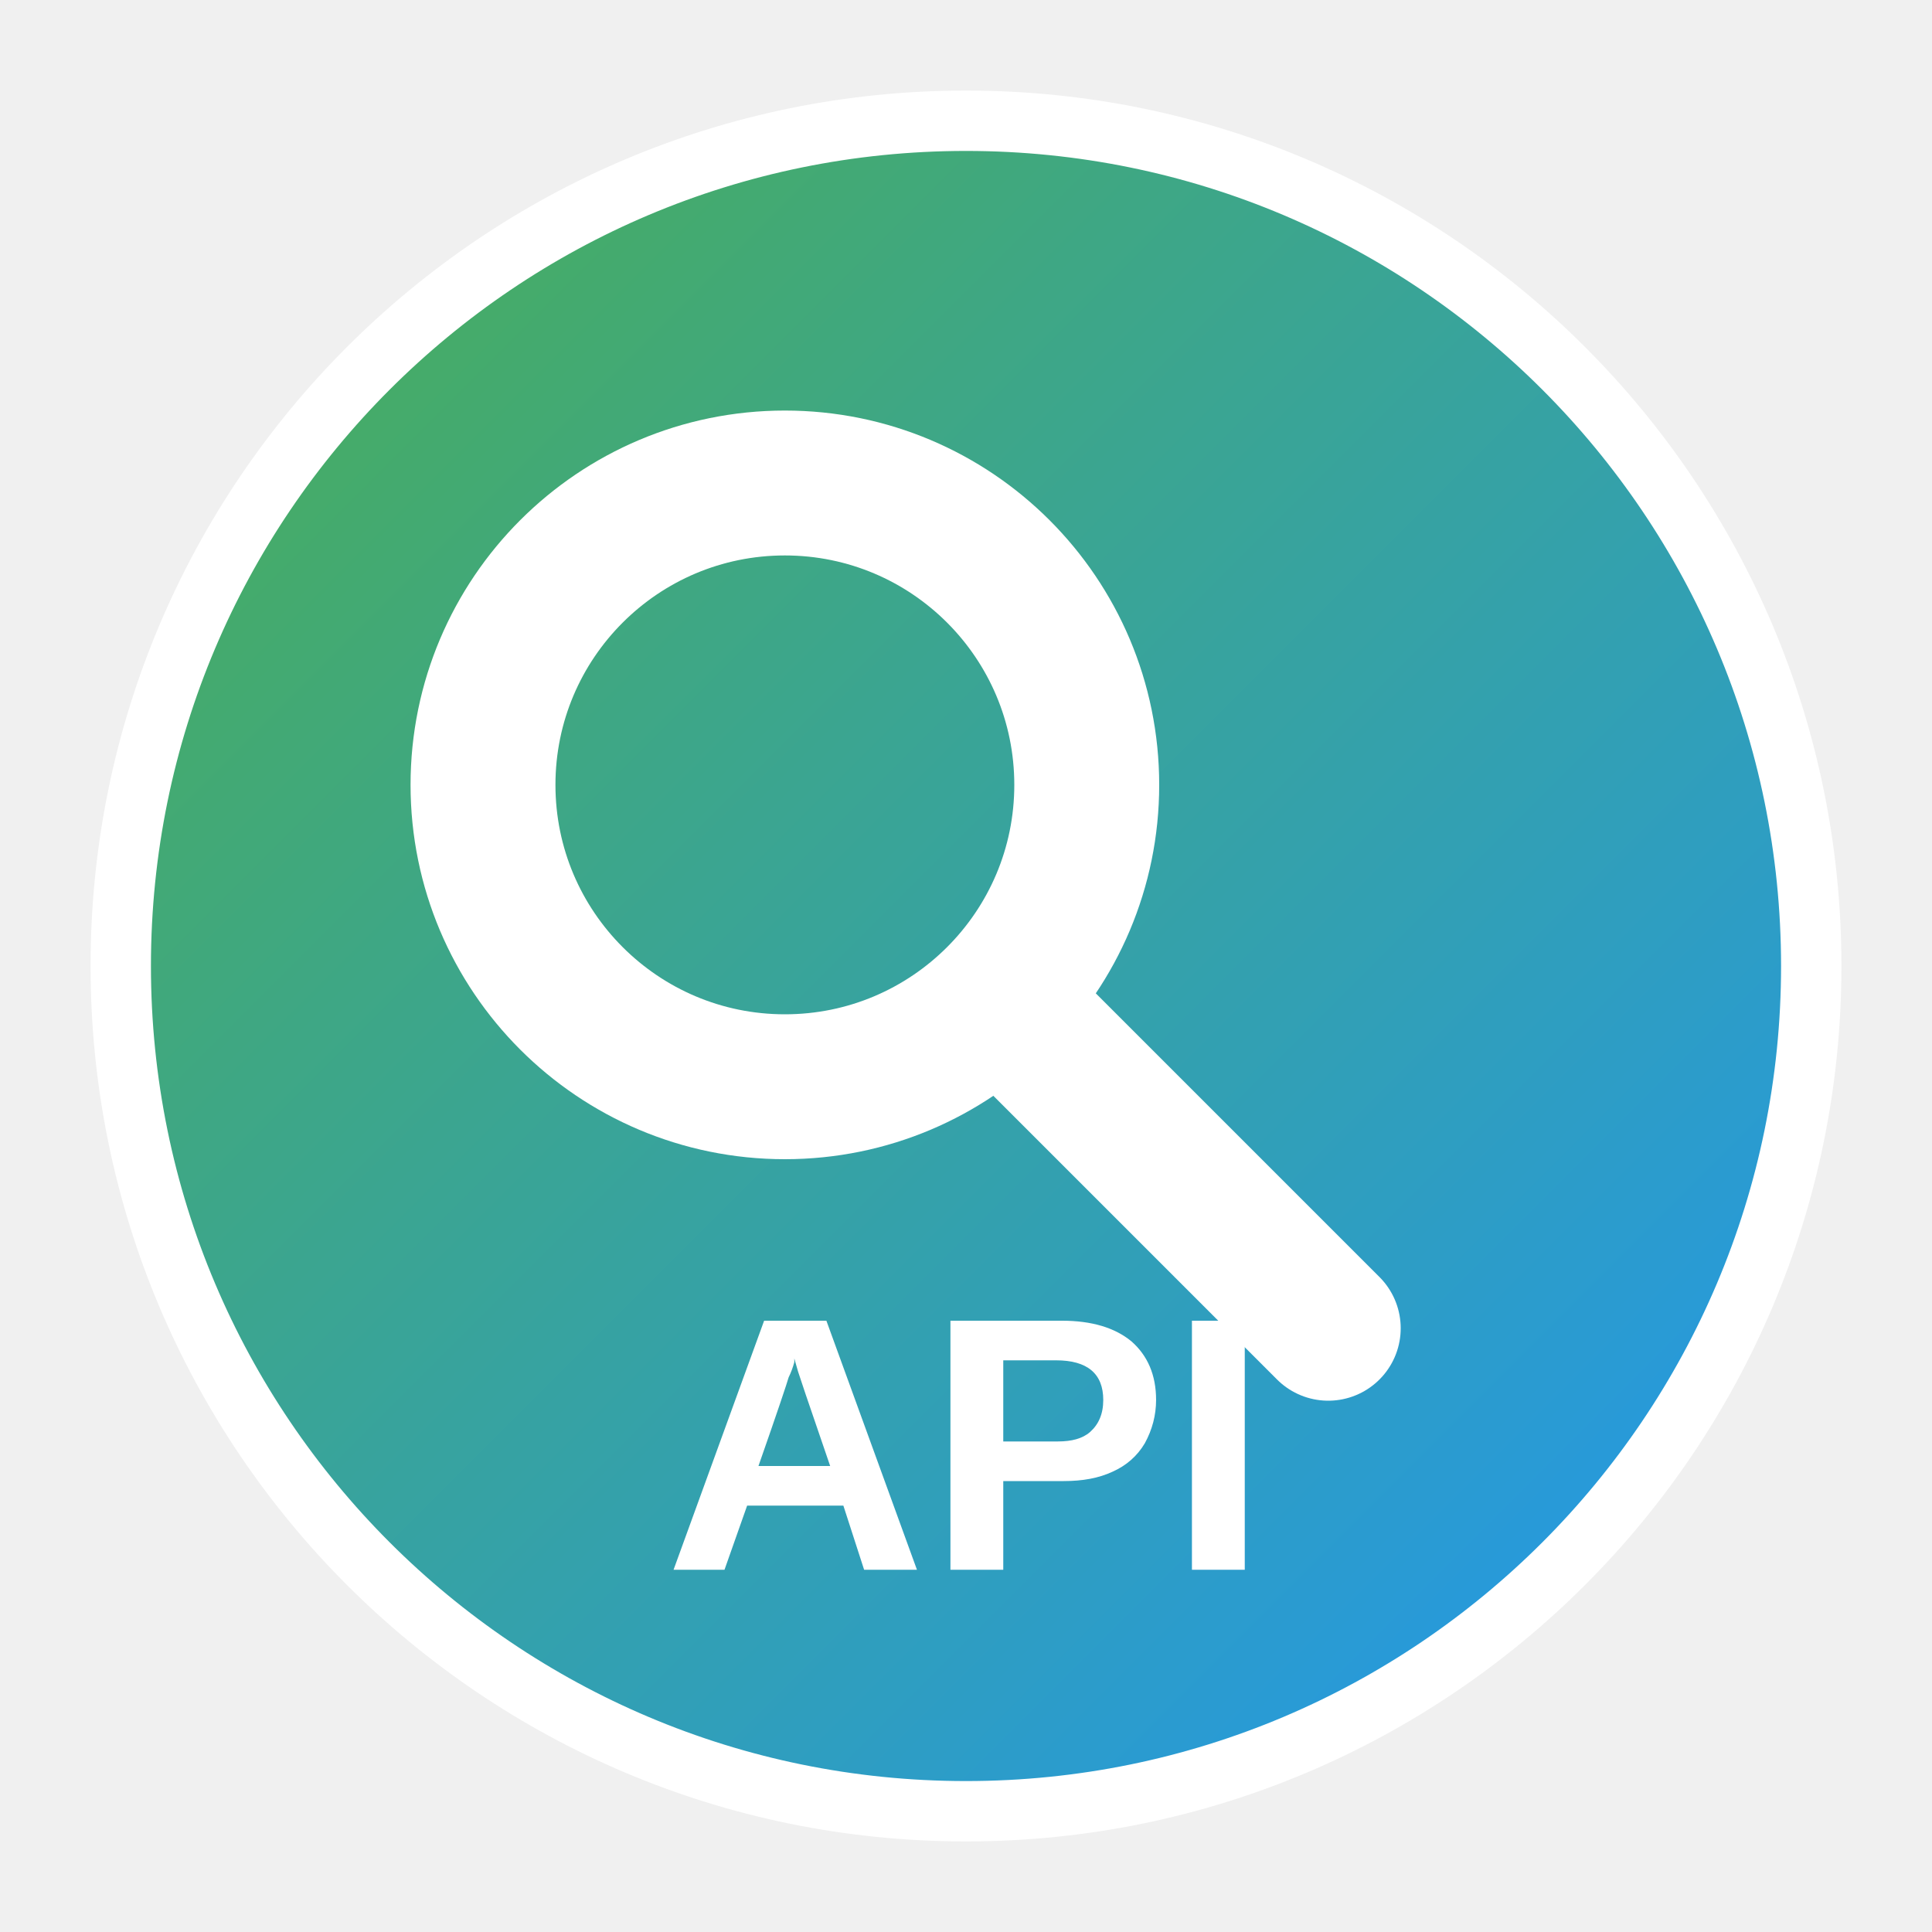
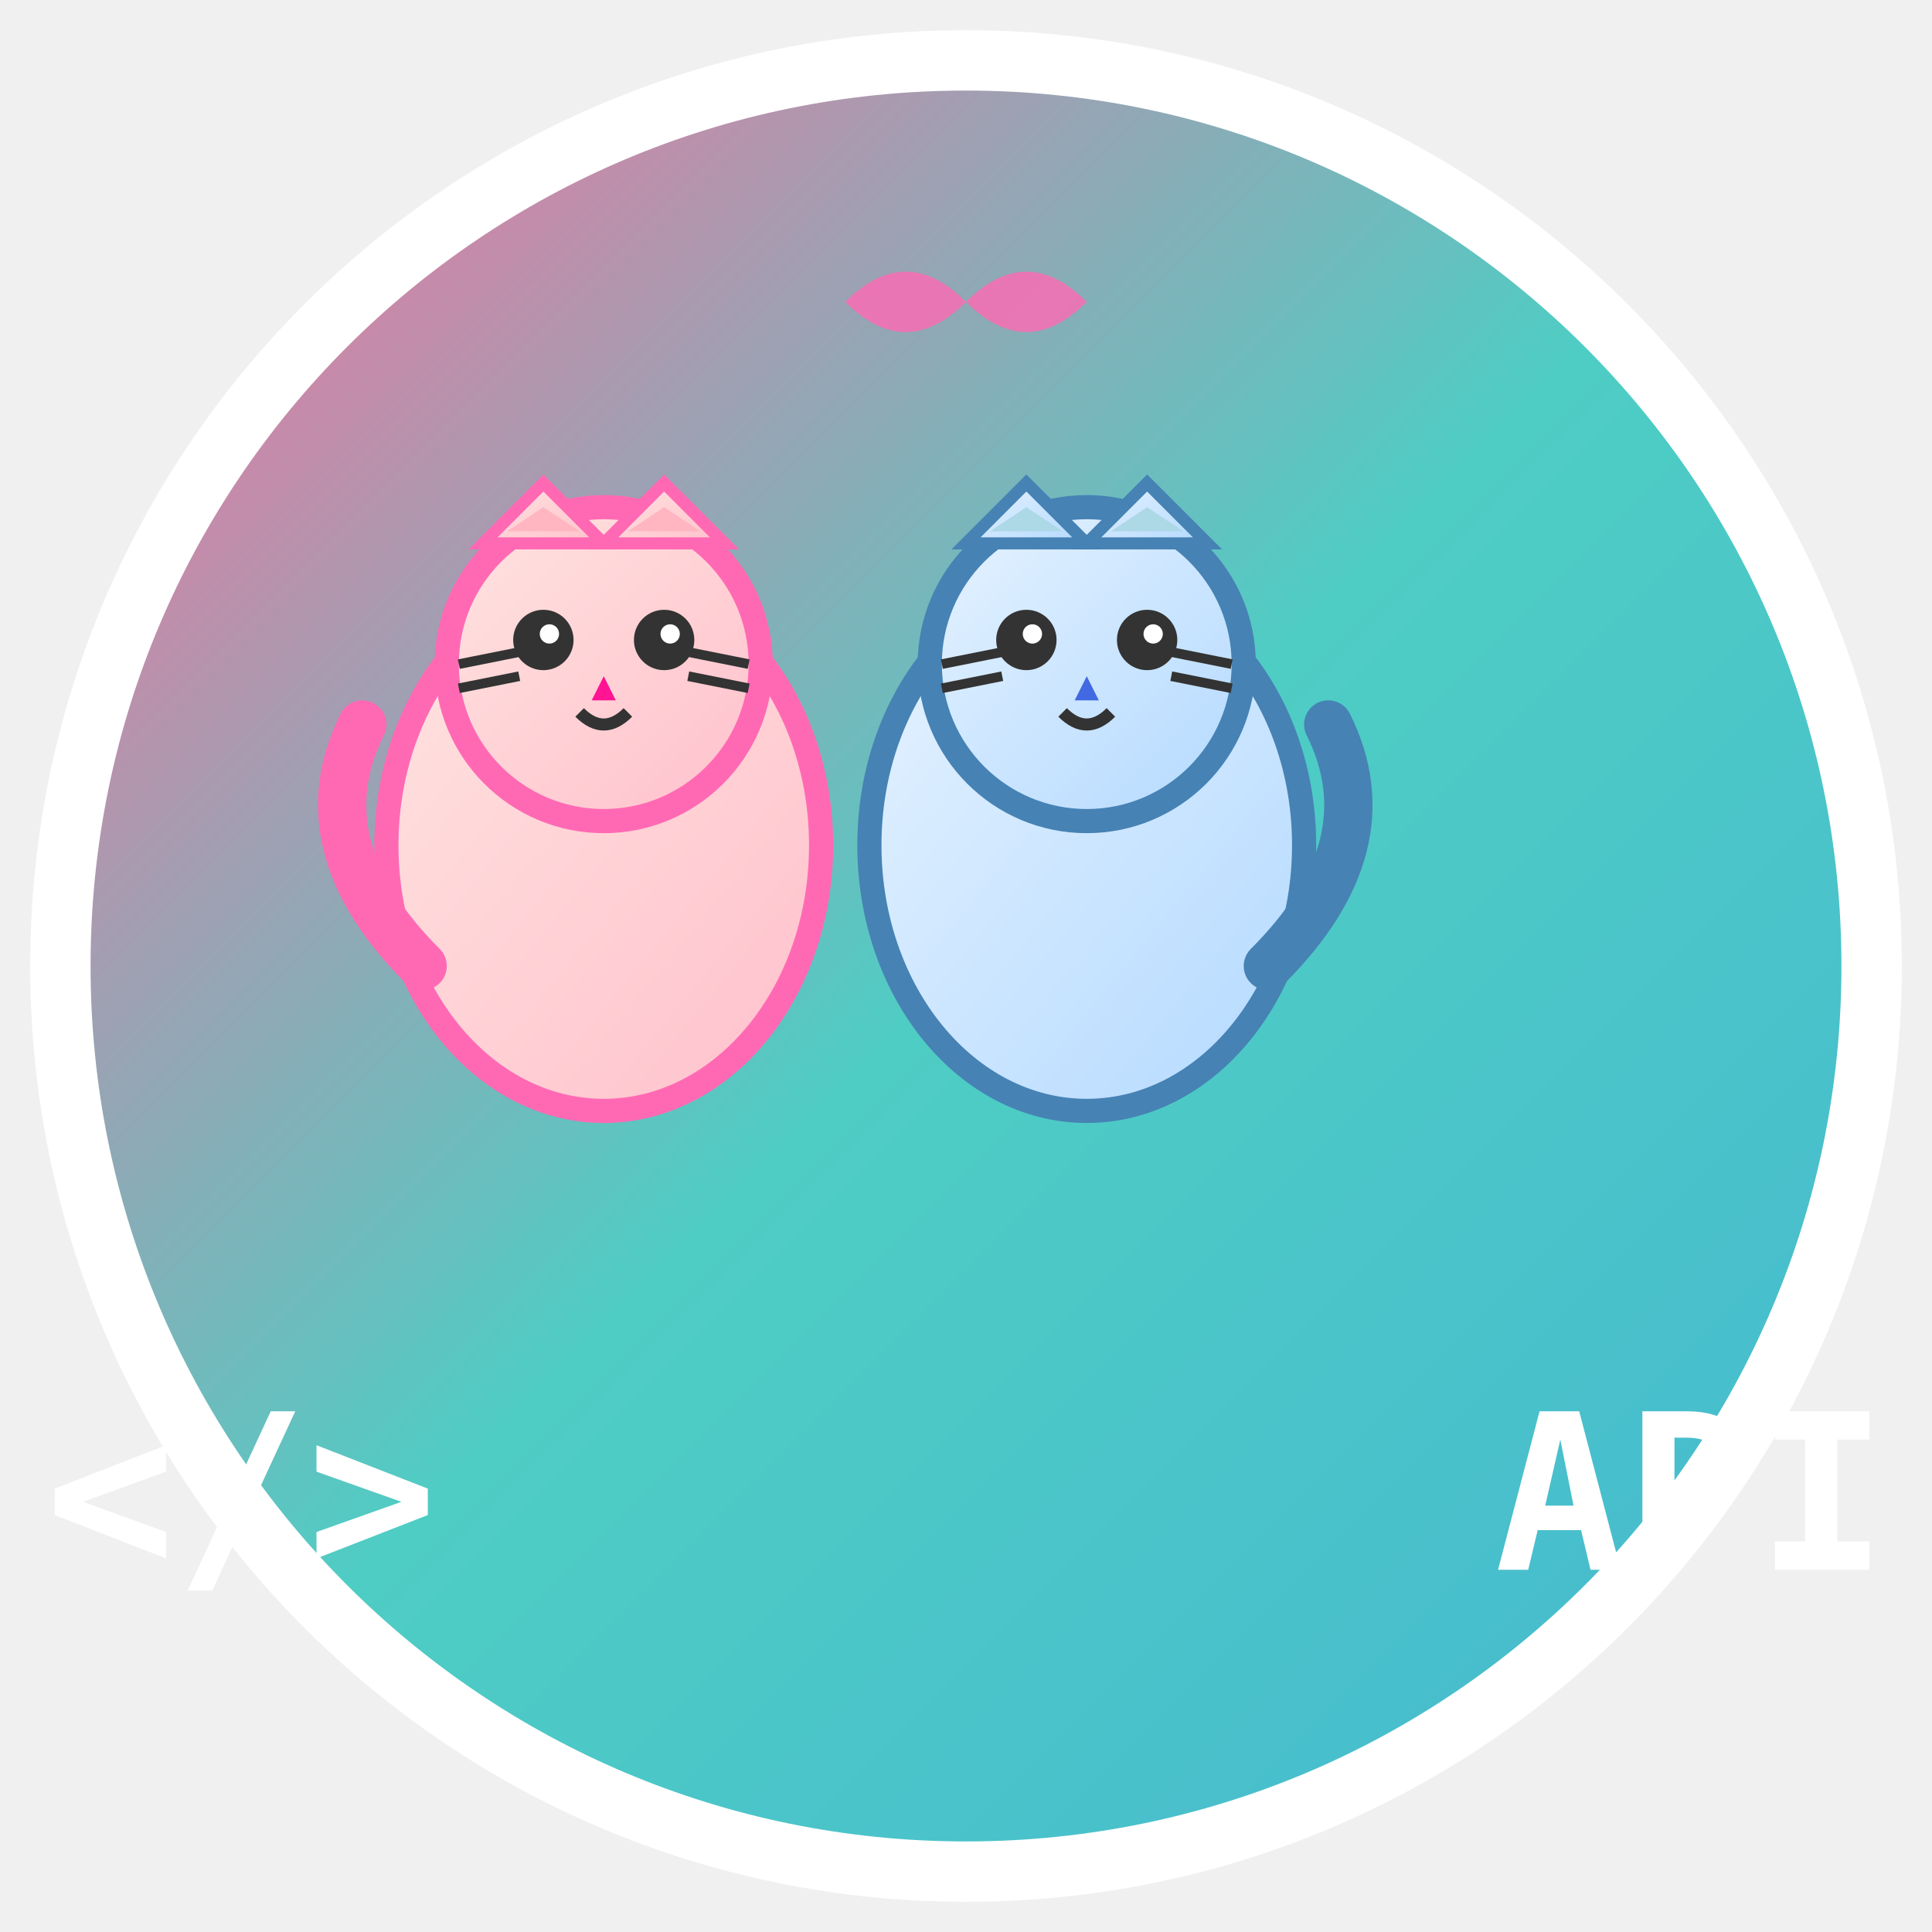
<svg xmlns="http://www.w3.org/2000/svg" width="16" height="16" viewBox="0 0 16 16">
  <defs>
-     <linearGradient id="gradient" x1="0%" y1="0%" x2="100%" y2="100%">
-       <stop offset="0%" style="stop-color:#4CAF50;stop-opacity:1" />
-       <stop offset="100%" style="stop-color:#2196F3;stop-opacity:1" />
+     <linearGradient id="bgGradient" x1="0%" y1="0%" x2="100%" y2="100%">
+       <stop offset="0%" style="stop-color:#FF6B9D;stop-opacity:1" />
+       <stop offset="50%" style="stop-color:#4ECDC4;stop-opacity:1" />
+       <stop offset="100%" style="stop-color:#45B7D1;stop-opacity:1" />
+     </linearGradient>
+     <linearGradient id="cat1Gradient" x1="0%" y1="0%" x2="100%" y2="100%">
+       <stop offset="0%" style="stop-color:#FFE4E1;stop-opacity:1" />
+       <stop offset="100%" style="stop-color:#FFC0CB;stop-opacity:1" />
+     </linearGradient>
+     <linearGradient id="cat2Gradient" x1="0%" y1="0%" x2="100%" y2="100%">
+       <stop offset="0%" style="stop-color:#E6F3FF;stop-opacity:1" />
+       <stop offset="100%" style="stop-color:#B3D9FF;stop-opacity:1" />
    </linearGradient>
  </defs>
-   <circle cx="8" cy="8" r="7" fill="url(#gradient)" stroke="#fff" stroke-width="0.5" />
-   <circle cx="6.5" cy="6.5" r="2.5" fill="none" stroke="#fff" stroke-width="1.2" />
-   <line x1="8.5" y1="8.5" x2="11" y2="11" stroke="#fff" stroke-width="1.2" stroke-linecap="round" />
-   <text x="8" y="13" font-family="Arial, sans-serif" font-size="3" fill="#fff" text-anchor="middle" font-weight="bold">API</text>
+   <circle cx="8" cy="8" r="7.5" fill="url(#bgGradient)" stroke="#fff" stroke-width="0.5" />
+   <g transform="translate(3,4)">
+     <ellipse cx="2" cy="3" rx="1.8" ry="2.2" fill="url(#cat1Gradient)" stroke="#FF69B4" stroke-width="0.2" />
+     <circle cx="2" cy="1.5" r="1.3" fill="url(#cat1Gradient)" stroke="#FF69B4" stroke-width="0.2" />
+     <polygon points="1,0.5 1.5,0 2,0.5" fill="url(#cat1Gradient)" stroke="#FF69B4" stroke-width="0.1" />
+     <polygon points="2,0.5 2.5,0 3,0.5" fill="url(#cat1Gradient)" stroke="#FF69B4" stroke-width="0.1" />
+     <polygon points="1.2,0.4 1.5,0.2 1.8,0.4" fill="#FFB6C1" />
+     <polygon points="2.2,0.4 2.5,0.2 2.8,0.4" fill="#FFB6C1" />
+     <circle cx="1.5" cy="1.3" r="0.25" fill="#333" />
+     <circle cx="2.5" cy="1.3" r="0.25" fill="#333" />
+     <circle cx="1.55" cy="1.25" r="0.08" fill="#fff" />
+     <circle cx="2.55" cy="1.25" r="0.08" fill="#fff" />
+     <polygon points="2,1.6 1.9,1.8 2.1,1.8" fill="#FF1493" />
+     <path d="M 1.8,1.9 Q 2,2.1 2.2,1.9" stroke="#333" stroke-width="0.1" fill="none" />
+     <line x1="0.8" y1="1.5" x2="1.3" y2="1.4" stroke="#333" stroke-width="0.08" />
+     <line x1="0.8" y1="1.7" x2="1.3" y2="1.6" stroke="#333" stroke-width="0.08" />
+     <line x1="2.7" y1="1.4" x2="3.2" y2="1.5" stroke="#333" stroke-width="0.08" />
+     <line x1="2.7" y1="1.6" x2="3.2" y2="1.7" stroke="#333" stroke-width="0.08" />
+     <path d="M 0.5,4 Q -0.5,3 0,2" stroke="#FF69B4" stroke-width="0.4" fill="none" stroke-linecap="round" />
+   </g>
+   <g transform="translate(7,4)">
+     <ellipse cx="2" cy="3" rx="1.8" ry="2.2" fill="url(#cat2Gradient)" stroke="#4682B4" stroke-width="0.2" />
+     <circle cx="2" cy="1.5" r="1.3" fill="url(#cat2Gradient)" stroke="#4682B4" stroke-width="0.2" />
+     <polygon points="1,0.5 1.5,0 2,0.5" fill="url(#cat2Gradient)" stroke="#4682B4" stroke-width="0.1" />
+     <polygon points="2,0.5 2.5,0 3,0.5" fill="url(#cat2Gradient)" stroke="#4682B4" stroke-width="0.1" />
+     <polygon points="1.2,0.4 1.5,0.2 1.8,0.4" fill="#ADD8E6" />
+     <polygon points="2.2,0.4 2.5,0.2 2.8,0.4" fill="#ADD8E6" />
+     <circle cx="1.5" cy="1.3" r="0.25" fill="#333" />
+     <circle cx="2.5" cy="1.3" r="0.25" fill="#333" />
+     <circle cx="1.55" cy="1.25" r="0.08" fill="#fff" />
+     <circle cx="2.55" cy="1.25" r="0.08" fill="#fff" />
+     <polygon points="2,1.6 1.9,1.8 2.1,1.8" fill="#4169E1" />
+     <path d="M 1.8,1.9 Q 2,2.1 2.2,1.9" stroke="#333" stroke-width="0.1" fill="none" />
+     <line x1="0.8" y1="1.5" x2="1.3" y2="1.4" stroke="#333" stroke-width="0.08" />
+     <line x1="0.8" y1="1.7" x2="1.3" y2="1.6" stroke="#333" stroke-width="0.08" />
+     <line x1="2.7" y1="1.4" x2="3.2" y2="1.5" stroke="#333" stroke-width="0.08" />
+     <line x1="2.7" y1="1.6" x2="3.2" y2="1.7" stroke="#333" stroke-width="0.08" />
+     <path d="M 3.5,4 Q 4.5,3 4,2" stroke="#4682B4" stroke-width="0.4" fill="none" stroke-linecap="round" />
+   </g>
+   <text x="2" y="13" font-family="monospace" font-size="1.8" fill="#fff" text-anchor="middle" font-weight="bold">&lt;/&gt;</text>
+   <text x="14" y="13" font-family="monospace" font-size="1.8" fill="#fff" text-anchor="middle" font-weight="bold">API</text>
+   <path d="M 8,2.5 Q 7.5,2 7,2.5 Q 7.5,3 8,2.5 Q 8.5,3 9,2.5 Q 8.5,2 8,2.5" fill="#FF69B4" opacity="0.8" />
</svg>
